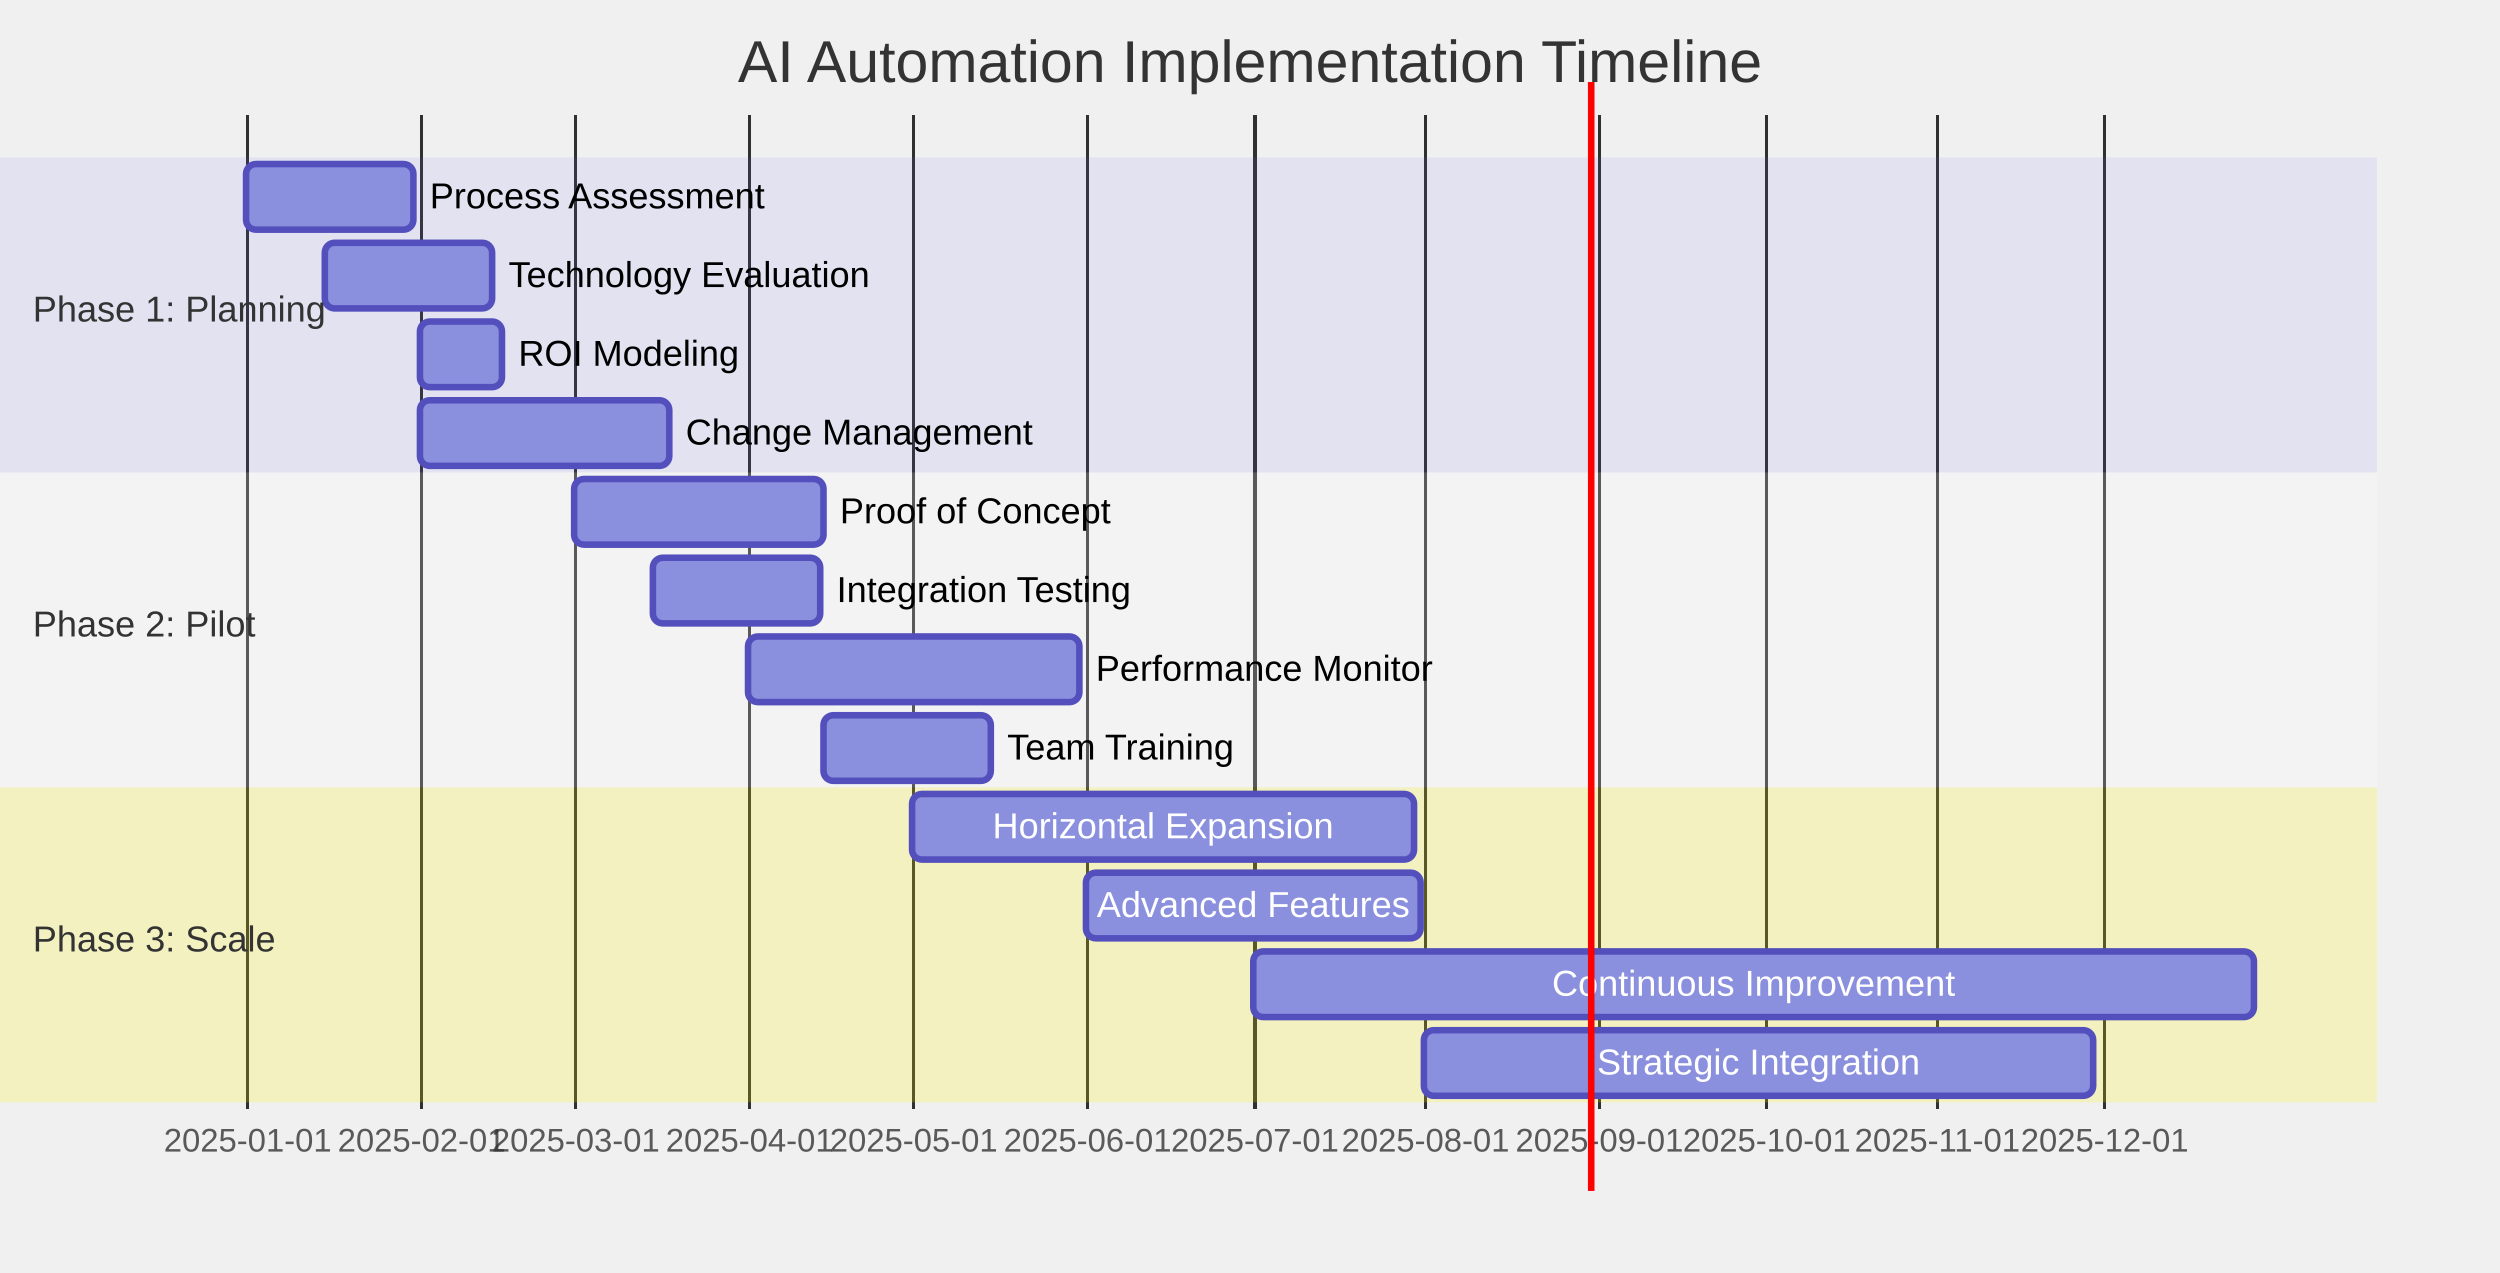
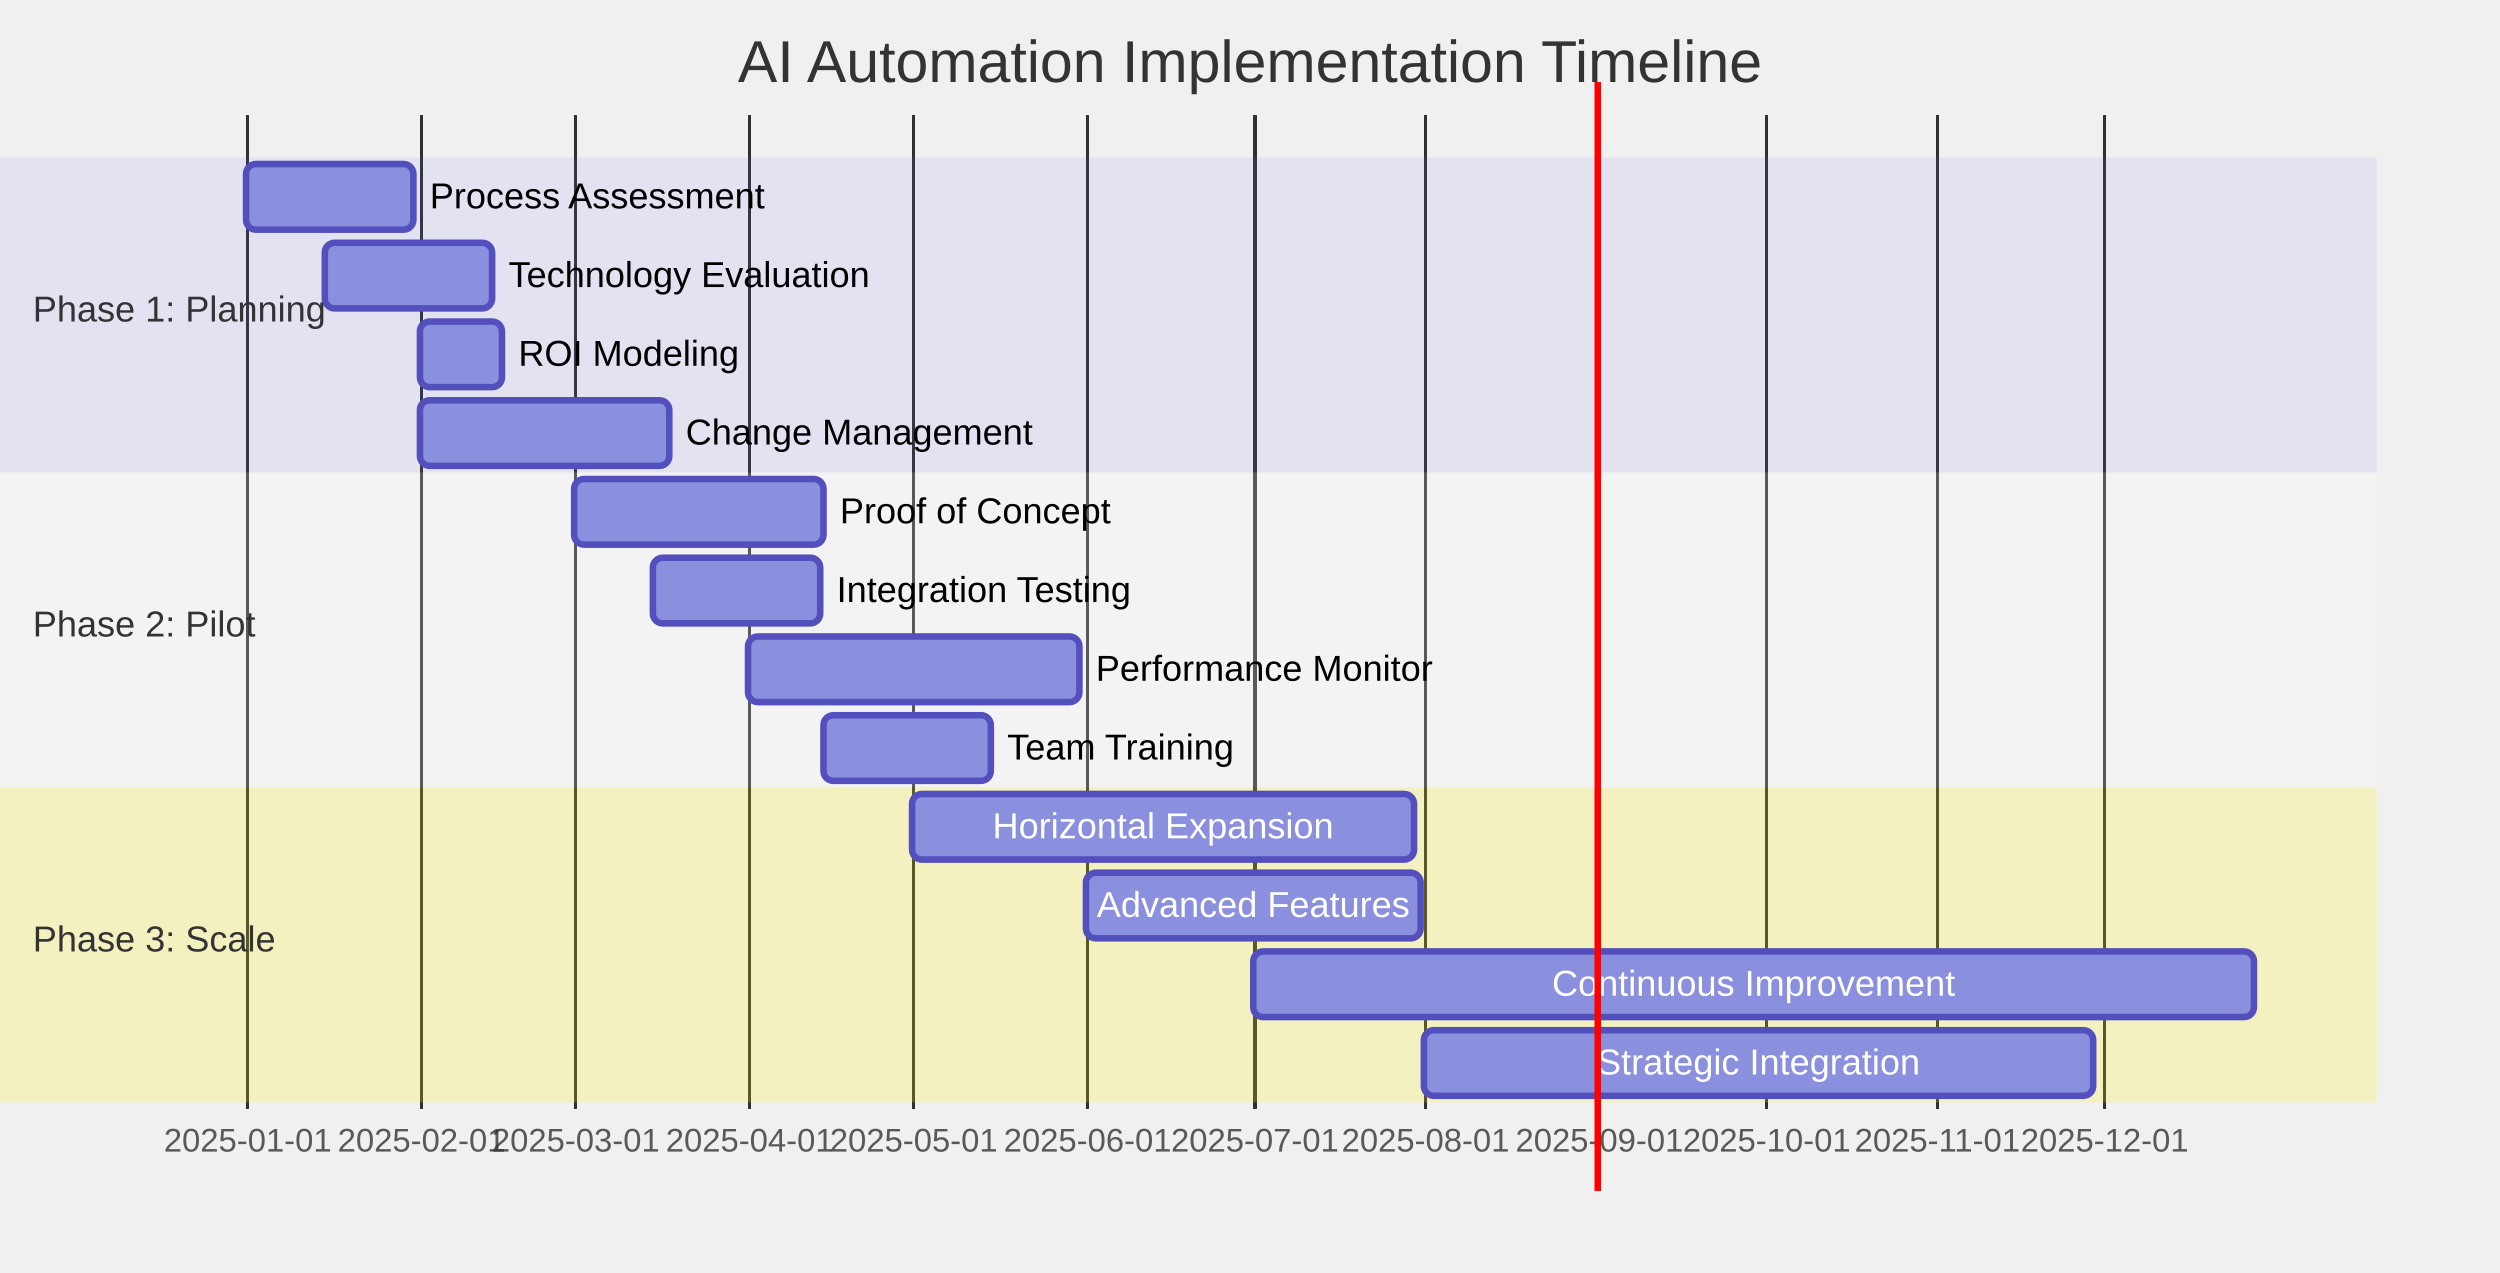
<svg xmlns="http://www.w3.org/2000/svg" aria-roledescription="gantt" role="graphics-document document" style="max-width: 762px; background-color: transparent;" viewBox="0 0 762 388" width="100%" id="my-svg">
  <style>#my-svg{font-family:"trebuchet ms",verdana,arial,sans-serif;font-size:16px;fill:#333;}#my-svg .error-icon{fill:#552222;}#my-svg .error-text{fill:#552222;stroke:#552222;}#my-svg .edge-thickness-normal{stroke-width:2px;}#my-svg .edge-thickness-thick{stroke-width:3.5px;}#my-svg .edge-pattern-solid{stroke-dasharray:0;}#my-svg .edge-pattern-dashed{stroke-dasharray:3;}#my-svg .edge-pattern-dotted{stroke-dasharray:2;}#my-svg .marker{fill:#333333;stroke:#333333;}#my-svg .marker.cross{stroke:#333333;}#my-svg svg{font-family:"trebuchet ms",verdana,arial,sans-serif;font-size:16px;}#my-svg .mermaid-main-font{font-family:var(--mermaid-font-family, "trebuchet ms", verdana, arial, sans-serif);}#my-svg .exclude-range{fill:#eeeeee;}#my-svg .section{stroke:none;opacity:0.2;}#my-svg .section0{fill:rgba(102, 102, 255, 0.49);}#my-svg .section2{fill:#fff400;}#my-svg .section1,#my-svg .section3{fill:white;opacity:0.2;}#my-svg .sectionTitle0{fill:#333;}#my-svg .sectionTitle1{fill:#333;}#my-svg .sectionTitle2{fill:#333;}#my-svg .sectionTitle3{fill:#333;}#my-svg .sectionTitle{text-anchor:start;font-family:var(--mermaid-font-family, "trebuchet ms", verdana, arial, sans-serif);}#my-svg .grid .tick{stroke:lightgrey;opacity:0.8;shape-rendering:crispEdges;}#my-svg .grid .tick text{font-family:"trebuchet ms",verdana,arial,sans-serif;fill:#333;}#my-svg .grid path{stroke-width:0;}#my-svg .today{fill:none;stroke:red;stroke-width:2px;}#my-svg .task{stroke-width:2;}#my-svg .taskText{text-anchor:middle;font-family:var(--mermaid-font-family, "trebuchet ms", verdana, arial, sans-serif);}#my-svg .taskTextOutsideRight{fill:black;text-anchor:start;font-family:var(--mermaid-font-family, "trebuchet ms", verdana, arial, sans-serif);}#my-svg .taskTextOutsideLeft{fill:black;text-anchor:end;}#my-svg .task.clickable{cursor:pointer;}#my-svg .taskText.clickable{cursor:pointer;fill:#003163!important;font-weight:bold;}#my-svg .taskTextOutsideLeft.clickable{cursor:pointer;fill:#003163!important;font-weight:bold;}#my-svg .taskTextOutsideRight.clickable{cursor:pointer;fill:#003163!important;font-weight:bold;}#my-svg .taskText0,#my-svg .taskText1,#my-svg .taskText2,#my-svg .taskText3{fill:white;}#my-svg .task0,#my-svg .task1,#my-svg .task2,#my-svg .task3{fill:#8a90dd;stroke:#534fbc;}#my-svg .taskTextOutside0,#my-svg .taskTextOutside2{fill:black;}#my-svg .taskTextOutside1,#my-svg .taskTextOutside3{fill:black;}#my-svg .active0,#my-svg .active1,#my-svg .active2,#my-svg .active3{fill:#bfc7ff;stroke:#534fbc;}#my-svg .activeText0,#my-svg .activeText1,#my-svg .activeText2,#my-svg .activeText3{fill:black!important;}#my-svg .done0,#my-svg .done1,#my-svg .done2,#my-svg .done3{stroke:grey;fill:lightgrey;stroke-width:2;}#my-svg .doneText0,#my-svg .doneText1,#my-svg .doneText2,#my-svg .doneText3{fill:black!important;}#my-svg .crit0,#my-svg .crit1,#my-svg .crit2,#my-svg .crit3{stroke:#ff8888;fill:red;stroke-width:2;}#my-svg .activeCrit0,#my-svg .activeCrit1,#my-svg .activeCrit2,#my-svg .activeCrit3{stroke:#ff8888;fill:#bfc7ff;stroke-width:2;}#my-svg .doneCrit0,#my-svg .doneCrit1,#my-svg .doneCrit2,#my-svg .doneCrit3{stroke:#ff8888;fill:lightgrey;stroke-width:2;cursor:pointer;shape-rendering:crispEdges;}#my-svg .milestone{transform:rotate(45deg) scale(0.8,0.8);}#my-svg .milestoneText{font-style:italic;}#my-svg .doneCritText0,#my-svg .doneCritText1,#my-svg .doneCritText2,#my-svg .doneCritText3{fill:black!important;}#my-svg .activeCritText0,#my-svg .activeCritText1,#my-svg .activeCritText2,#my-svg .activeCritText3{fill:black!important;}#my-svg .titleText{text-anchor:middle;font-size:18px;fill:#333;font-family:var(--mermaid-font-family, "trebuchet ms", verdana, arial, sans-serif);}#my-svg :root{--mermaid-font-family:"trebuchet ms",verdana,arial,sans-serif;}</style>
  <g />
  <g text-anchor="middle" font-family="sans-serif" font-size="10" fill="none" transform="translate(75, 338)" class="grid">
    <path d="M0.5,-303V0.5H612.5V-303" stroke="currentColor" class="domain" />
    <g transform="translate(0.5,0)" opacity="1" class="tick">
      <line y2="-303" stroke="currentColor" />
      <text style="text-anchor: middle;" font-size="10" stroke="none" dy="1em" y="3" fill="#000">2025-01-01</text>
    </g>
    <g transform="translate(53.5,0)" opacity="1" class="tick">
      <line y2="-303" stroke="currentColor" />
      <text style="text-anchor: middle;" font-size="10" stroke="none" dy="1em" y="3" fill="#000">2025-02-01</text>
    </g>
    <g transform="translate(100.5,0)" opacity="1" class="tick">
      <line y2="-303" stroke="currentColor" />
      <text style="text-anchor: middle;" font-size="10" stroke="none" dy="1em" y="3" fill="#000">2025-03-01</text>
    </g>
    <g transform="translate(153.5,0)" opacity="1" class="tick">
      <line y2="-303" stroke="currentColor" />
      <text style="text-anchor: middle;" font-size="10" stroke="none" dy="1em" y="3" fill="#000">2025-04-01</text>
    </g>
    <g transform="translate(203.5,0)" opacity="1" class="tick">
      <line y2="-303" stroke="currentColor" />
      <text style="text-anchor: middle;" font-size="10" stroke="none" dy="1em" y="3" fill="#000">2025-05-01</text>
    </g>
    <g transform="translate(256.5,0)" opacity="1" class="tick">
      <line y2="-303" stroke="currentColor" />
      <text style="text-anchor: middle;" font-size="10" stroke="none" dy="1em" y="3" fill="#000">2025-06-01</text>
    </g>
    <g transform="translate(307.5,0)" opacity="1" class="tick">
      <line y2="-303" stroke="currentColor" />
      <text style="text-anchor: middle;" font-size="10" stroke="none" dy="1em" y="3" fill="#000">2025-07-01</text>
    </g>
    <g transform="translate(359.5,0)" opacity="1" class="tick">
      <line y2="-303" stroke="currentColor" />
      <text style="text-anchor: middle;" font-size="10" stroke="none" dy="1em" y="3" fill="#000">2025-08-01</text>
    </g>
    <g transform="translate(412.5,0)" opacity="1" class="tick">
      <line y2="-303" stroke="currentColor" />
      <text style="text-anchor: middle;" font-size="10" stroke="none" dy="1em" y="3" fill="#000">2025-09-01</text>
    </g>
    <g transform="translate(463.5,0)" opacity="1" class="tick">
      <line y2="-303" stroke="currentColor" />
      <text style="text-anchor: middle;" font-size="10" stroke="none" dy="1em" y="3" fill="#000">2025-10-01</text>
    </g>
    <g transform="translate(515.5,0)" opacity="1" class="tick">
      <line y2="-303" stroke="currentColor" />
      <text style="text-anchor: middle;" font-size="10" stroke="none" dy="1em" y="3" fill="#000">2025-11-01</text>
    </g>
    <g transform="translate(566.5,0)" opacity="1" class="tick">
      <line y2="-303" stroke="currentColor" />
      <text style="text-anchor: middle;" font-size="10" stroke="none" dy="1em" y="3" fill="#000">2025-12-01</text>
    </g>
  </g>
  <g>
    <rect class="section section0" height="24" width="724.5" y="48" x="0" />
    <rect class="section section0" height="24" width="724.5" y="72" x="0" />
    <rect class="section section0" height="24" width="724.5" y="96" x="0" />
    <rect class="section section0" height="24" width="724.5" y="120" x="0" />
    <rect class="section section1" height="24" width="724.5" y="144" x="0" />
    <rect class="section section1" height="24" width="724.5" y="168" x="0" />
    <rect class="section section1" height="24" width="724.5" y="192" x="0" />
    <rect class="section section1" height="24" width="724.5" y="216" x="0" />
    <rect class="section section2" height="24" width="724.5" y="240" x="0" />
    <rect class="section section2" height="24" width="724.5" y="264" x="0" />
    <rect class="section section2" height="24" width="724.5" y="288" x="0" />
    <rect class="section section2" height="24" width="724.5" y="312" x="0" />
  </g>
  <g>
    <rect class="task task0" transform-origin="100.5px 60px" height="20" width="51" y="50" x="75" ry="3" rx="3" id="task1" />
    <rect class="task task0" transform-origin="124.5px 84px" height="20" width="51" y="74" x="99" ry="3" rx="3" id="task2" />
    <rect class="task task0" transform-origin="140.5px 108px" height="20" width="25" y="98" x="128" ry="3" rx="3" id="task3" />
    <rect class="task task0" transform-origin="166px 132px" height="20" width="76" y="122" x="128" ry="3" rx="3" id="task4" />
    <rect class="task task1" transform-origin="213px 156px" height="20" width="76" y="146" x="175" ry="3" rx="3" id="task5" />
    <rect class="task task1" transform-origin="224.5px 180px" height="20" width="51" y="170" x="199" ry="3" rx="3" id="task6" />
    <rect class="task task1" transform-origin="278.5px 204px" height="20" width="101" y="194" x="228" ry="3" rx="3" id="task7" />
    <rect class="task task1" transform-origin="276.5px 228px" height="20" width="51" y="218" x="251" ry="3" rx="3" id="task8" />
    <rect class="task task2" transform-origin="354.5px 252px" height="20" width="153" y="242" x="278" ry="3" rx="3" id="task9" />
    <rect class="task task2" transform-origin="382px 276px" height="20" width="102" y="266" x="331" ry="3" rx="3" id="task10" />
    <rect class="task task2" transform-origin="534.5px 300px" height="20" width="305" y="290" x="382" ry="3" rx="3" id="task11" />
    <rect class="task task2" transform-origin="536px 324px" height="20" width="204" y="314" x="434" ry="3" rx="3" id="task12" />
    <text class="taskTextOutsideRight taskTextOutside0  width-102.09375" y="63.5" x="131" font-size="11" id="task1-text">Process Assessment     </text>
    <text class="taskTextOutsideRight taskTextOutside0  width-110.078125" y="87.5" x="155" font-size="11" id="task2-text">Technology Evaluation  </text>
    <text class="taskTextOutsideRight taskTextOutside0  width-67.265625" y="111.5" x="158" font-size="11" id="task3-text">ROI Modeling          </text>
    <text class="taskTextOutsideRight taskTextOutside0  width-105.796875" y="135.5" x="209" font-size="11" id="task4-text">Change Management     </text>
    <text class="taskTextOutsideRight taskTextOutside1  width-82.5625" y="159.5" x="256" font-size="11" id="task5-text">Proof of Concept      </text>
    <text class="taskTextOutsideRight taskTextOutside1  width-89.703125" y="183.5" x="255" font-size="11" id="task6-text">Integration Testing   </text>
    <text class="taskTextOutsideRight taskTextOutside1  width-103.04296875" y="207.5" x="334" font-size="11" id="task7-text">Performance Monitor   </text>
    <text class="taskTextOutsideRight taskTextOutside1  width-69.09375" y="231.5" x="307" font-size="11" id="task8-text">Team Training         </text>
    <text class="taskText taskText2  width-103.953125" y="255.5" x="354.5" font-size="11" id="task9-text">Horizontal Expansion  </text>
    <text class="taskText taskText2  width-95.890625" y="279.5" x="382" font-size="11" id="task10-text">Advanced Features     </text>
    <text class="taskText taskText2  width-122.90625" y="303.5" x="534.5" font-size="11" id="task11-text">Continuous Improvement</text>
    <text class="taskText taskText2  width-98.453125" y="327.5" x="536" font-size="11" id="task12-text">Strategic Integration </text>
  </g>
  <g>
    <text class="sectionTitle sectionTitle0" font-size="11" y="98" x="10" dy="0em">
      <tspan x="10" alignment-baseline="central">Phase 1: Planning</tspan>
    </text>
    <text class="sectionTitle sectionTitle1" font-size="11" y="194" x="10" dy="0em">
      <tspan x="10" alignment-baseline="central">Phase 2: Pilot</tspan>
    </text>
    <text class="sectionTitle sectionTitle2" font-size="11" y="290" x="10" dy="0em">
      <tspan x="10" alignment-baseline="central">Phase 3: Scale</tspan>
    </text>
  </g>
  <g class="today">
-     <line class="today" y2="363" y1="25" x2="485" x1="485" />
+     <line class="today" y2="363" y1="25" x2="487" x1="487" />
  </g>
  <text class="titleText" y="25" x="381">AI Automation Implementation Timeline</text>
</svg>
